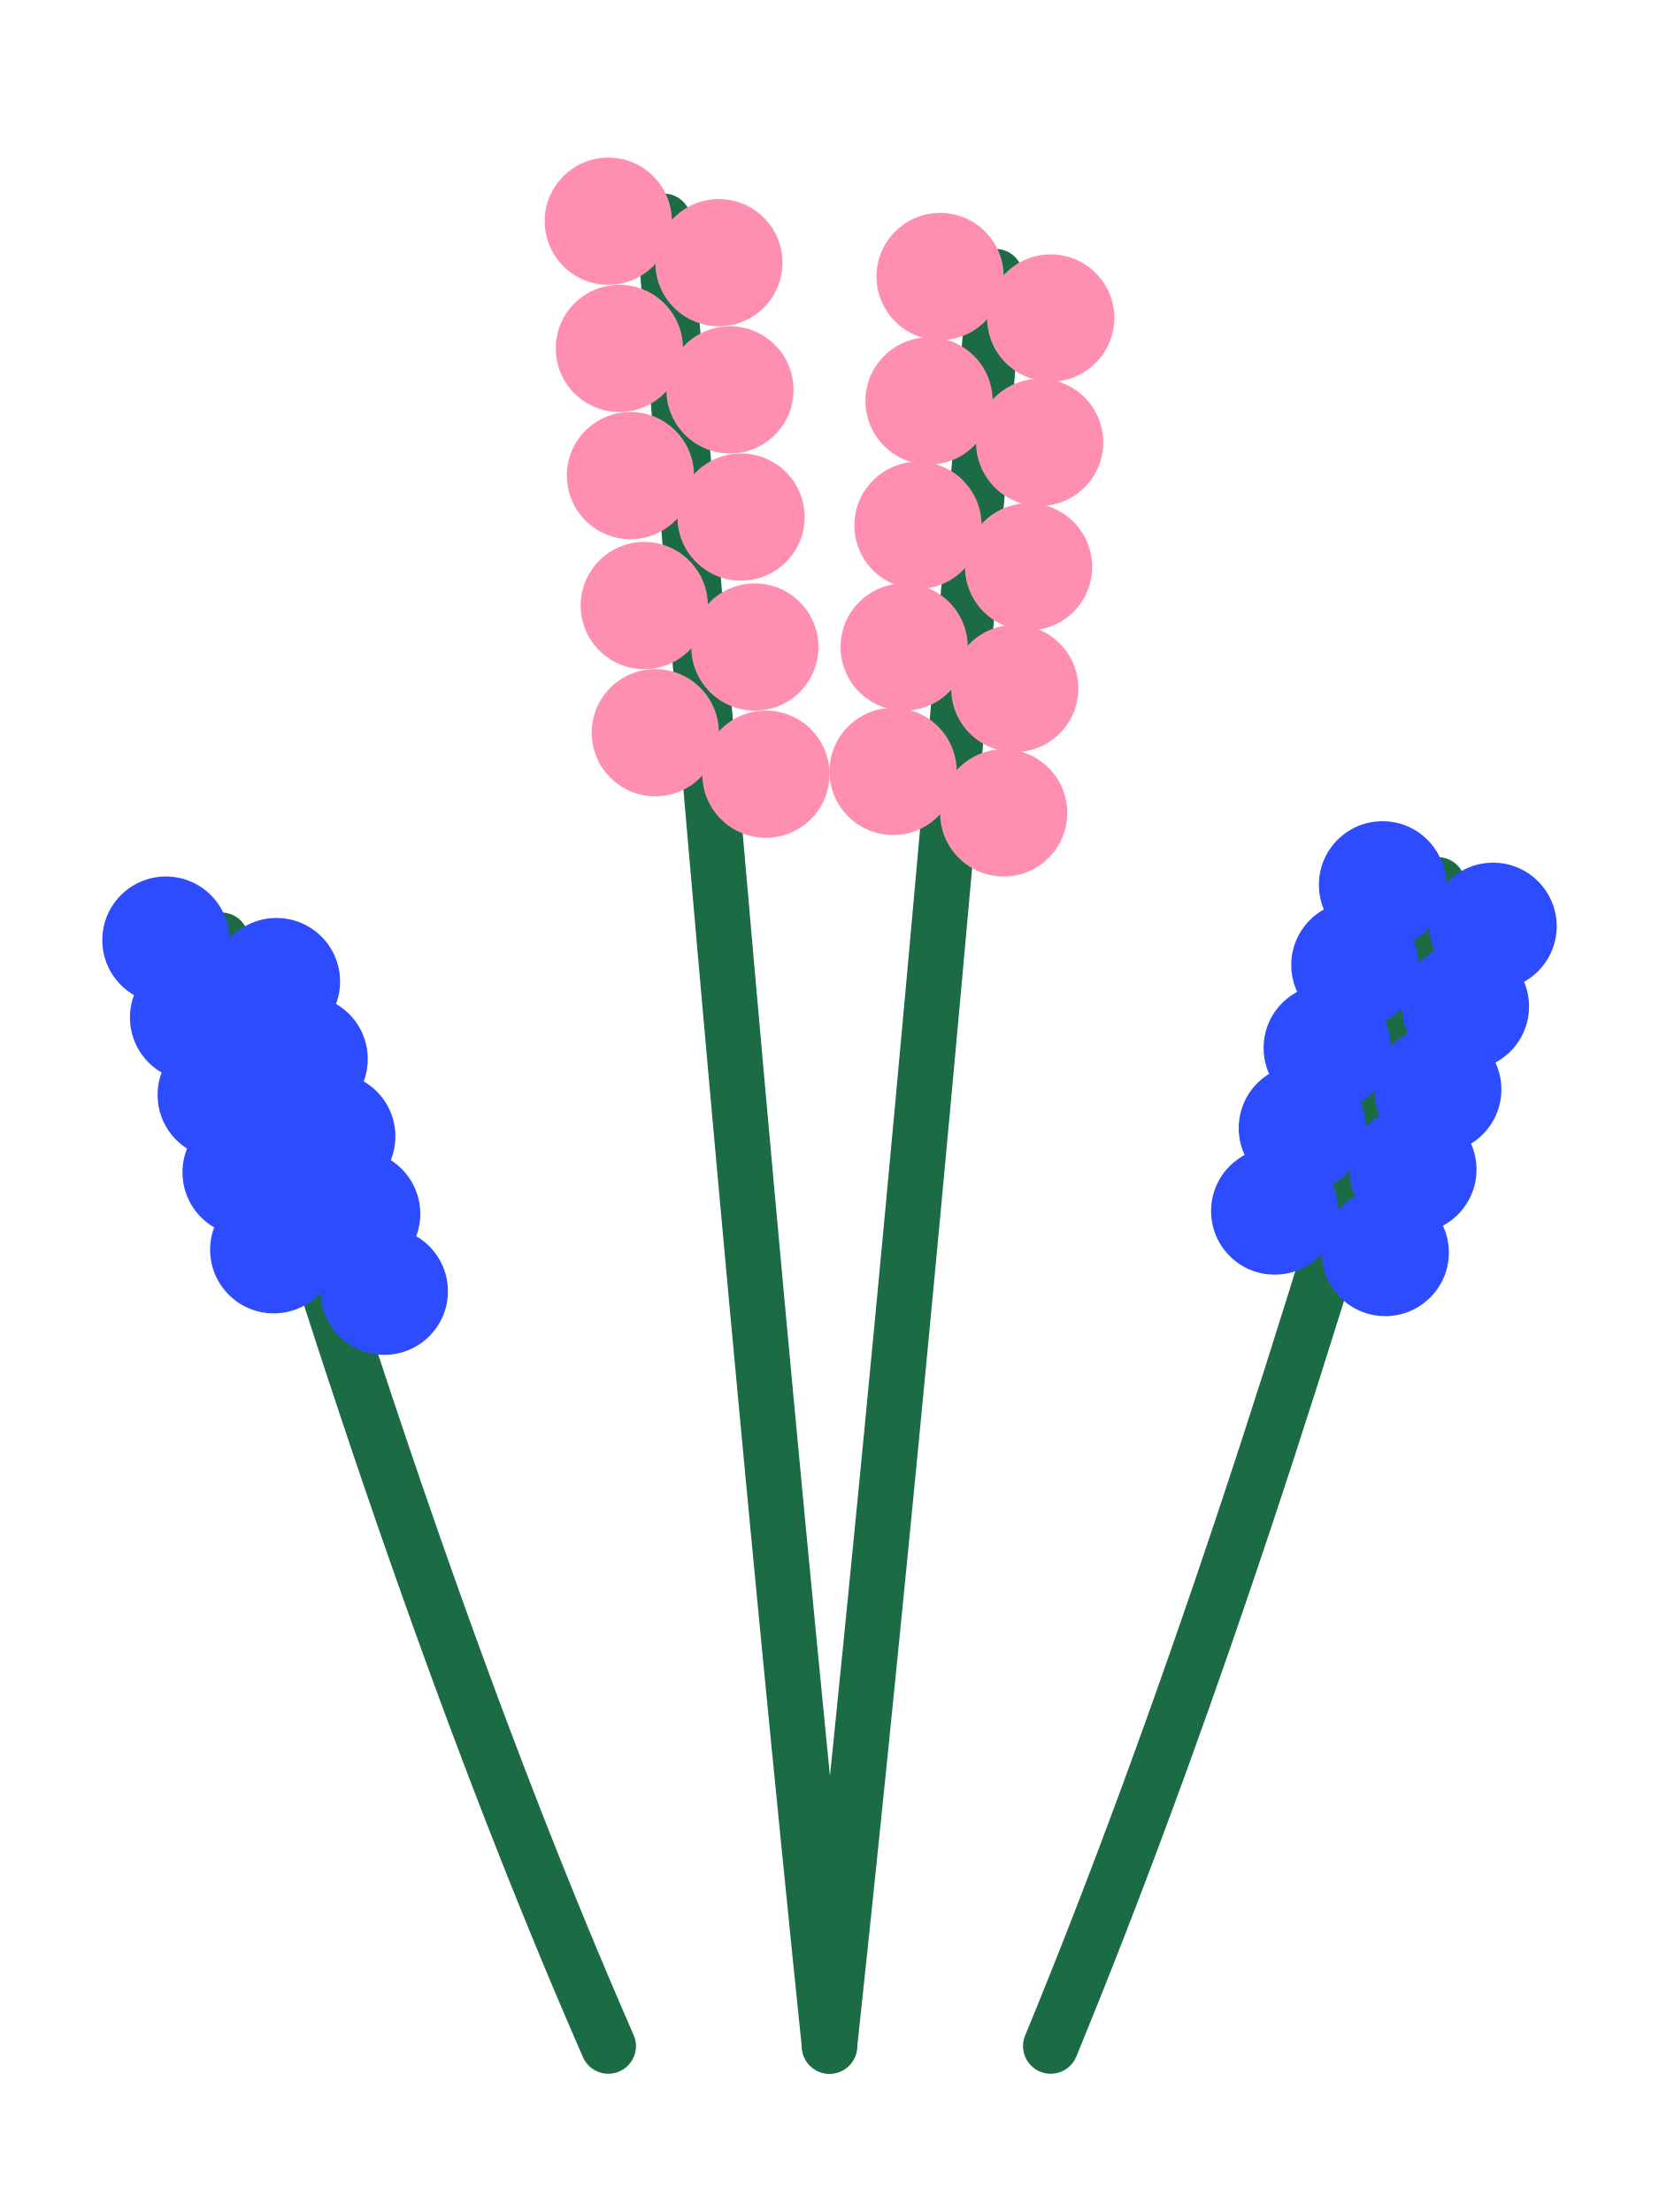
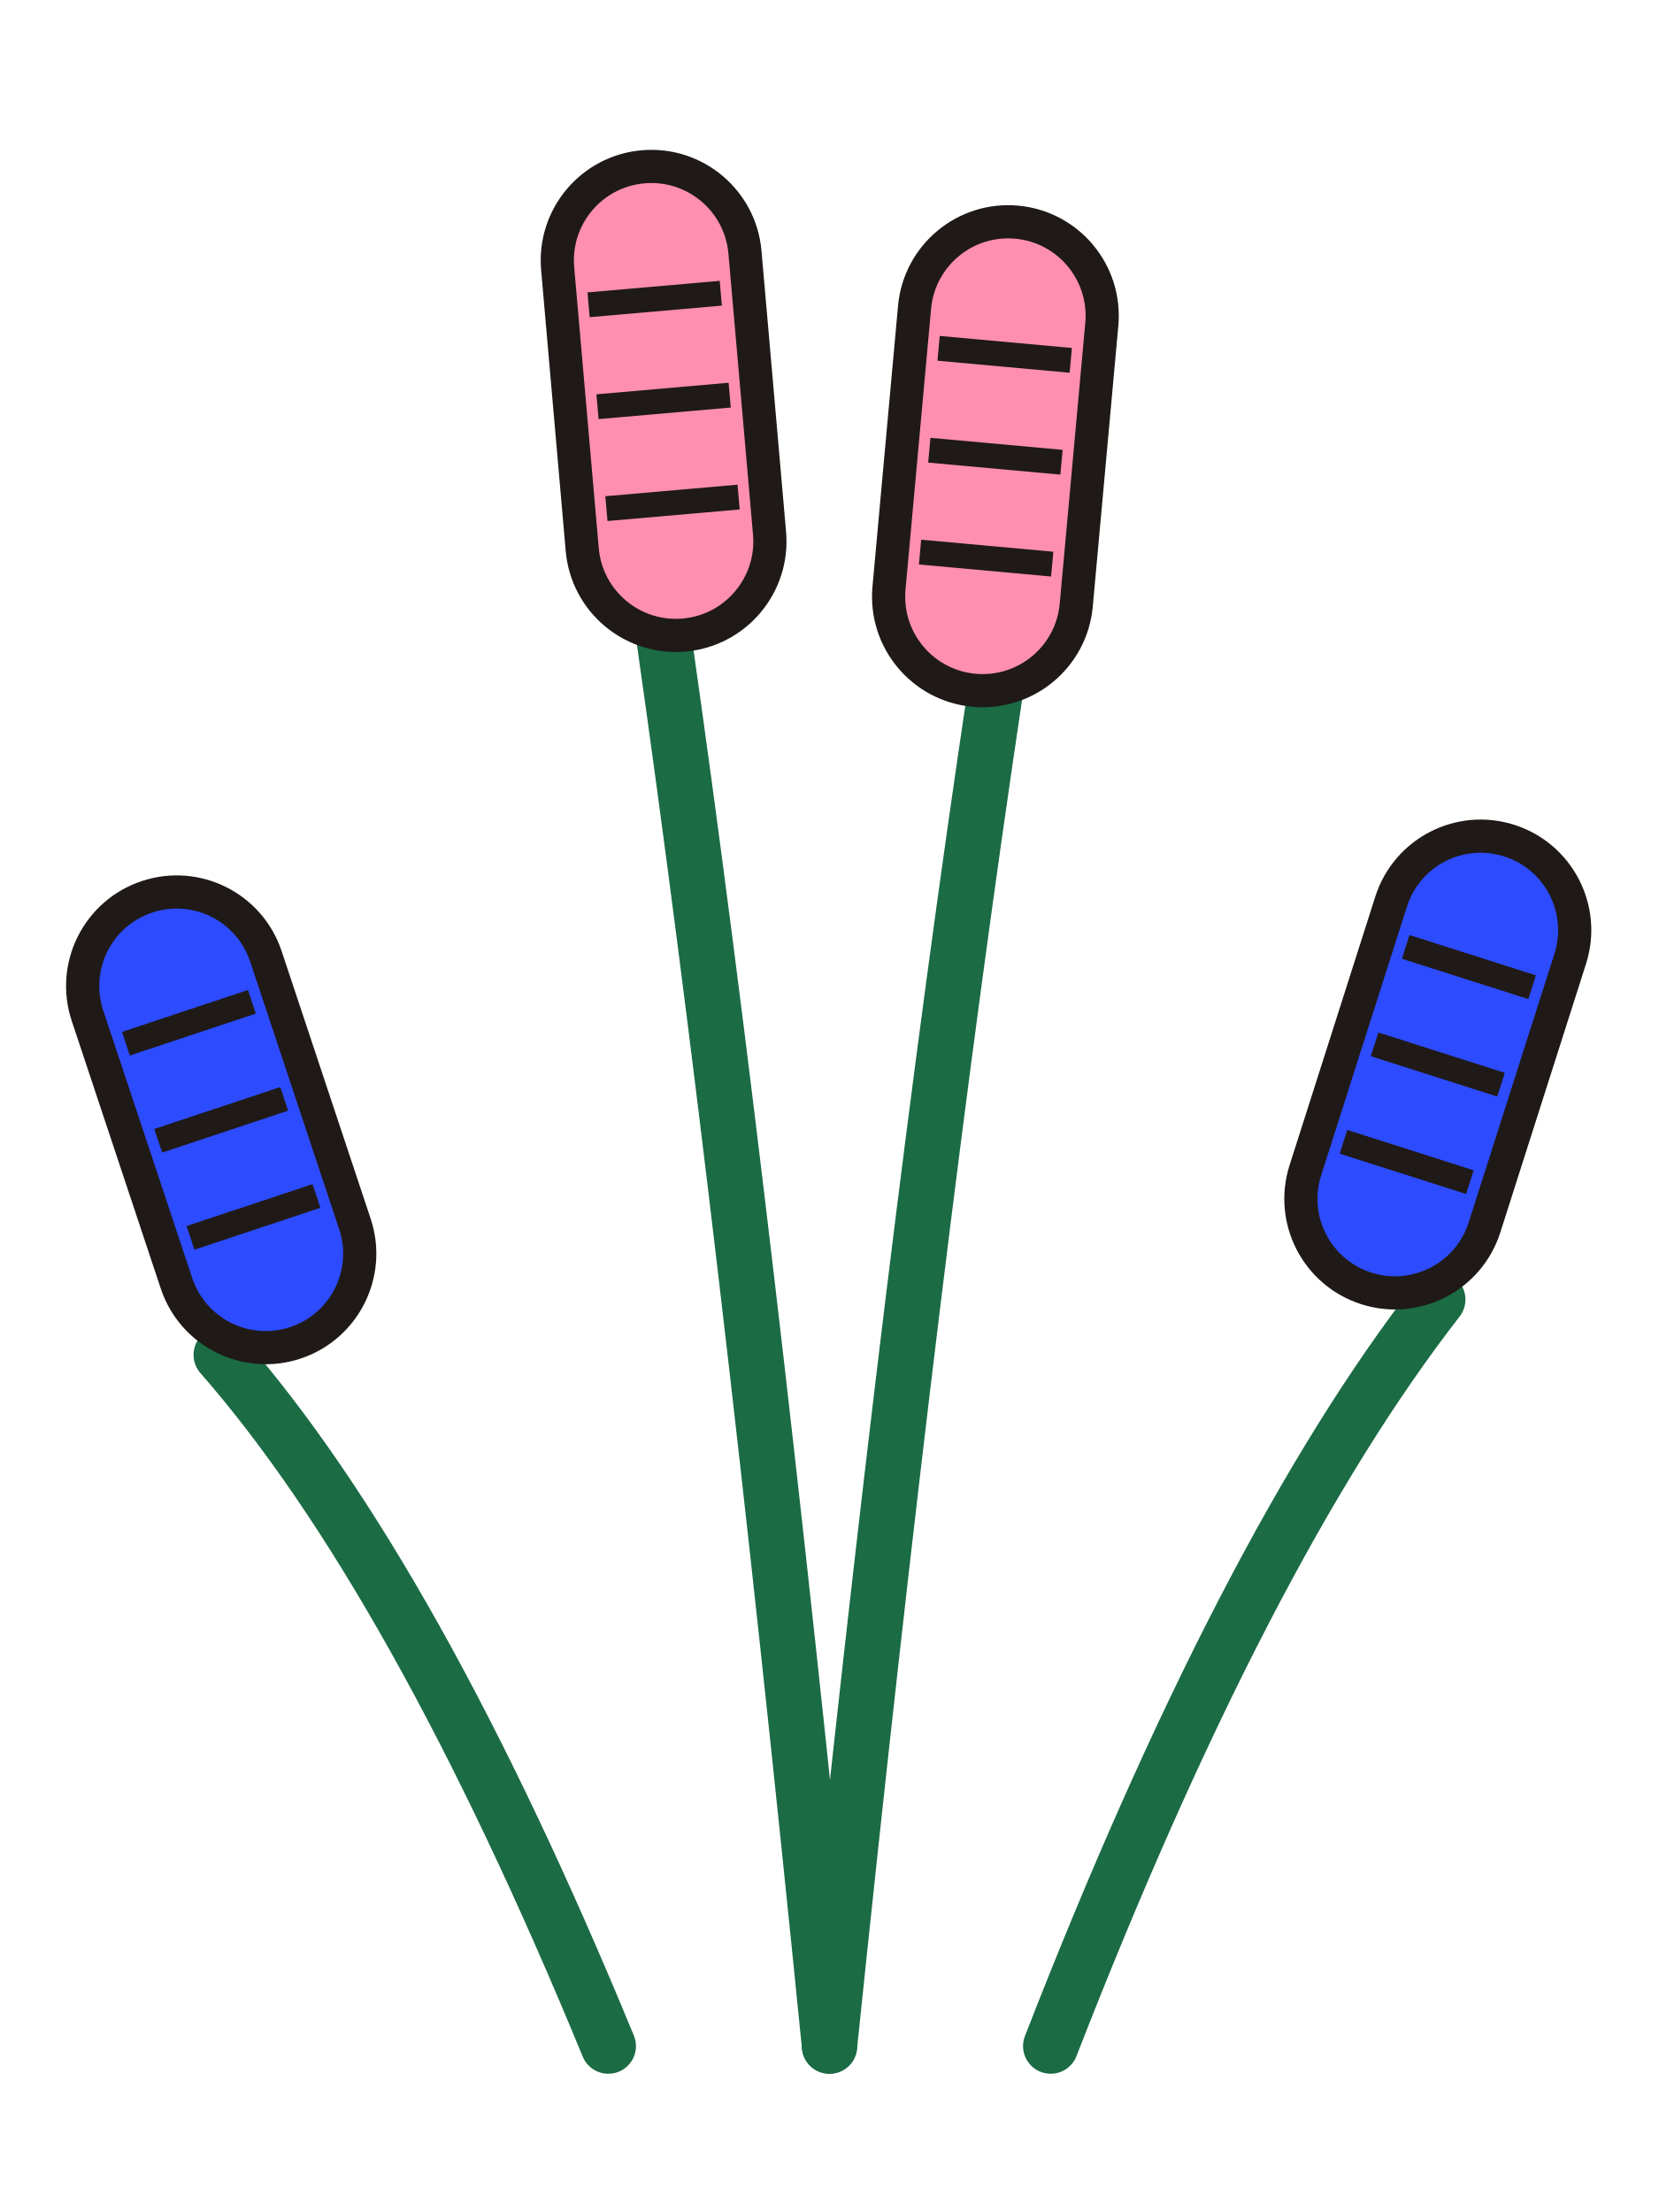
<svg xmlns="http://www.w3.org/2000/svg" width="60" height="80" viewBox="0 0 60 80" fill="none">
  <g id="epanoui-1">
-     <path d="M22 74 Q 15 58 8 34" stroke="#1B6B45" stroke-width="2" stroke-linecap="round" fill="none" />
-     <circle cx="6" cy="34" r="2.3" fill="#2D4BFF" />
-     <circle cx="10" cy="35.5" r="2.3" fill="#2D4BFF" />
-     <circle cx="7" cy="36.8" r="2.3" fill="#2D4BFF" />
-     <circle cx="11" cy="38.3" r="2.3" fill="#2D4BFF" />
-     <circle cx="8" cy="39.6" r="2.3" fill="#2D4BFF" />
-     <circle cx="12" cy="41.1" r="2.3" fill="#2D4BFF" />
-     <circle cx="8.9" cy="42.4" r="2.3" fill="#2D4BFF" />
-     <circle cx="12.9" cy="43.9" r="2.3" fill="#2D4BFF" />
-     <circle cx="9.9" cy="45.2" r="2.3" fill="#2D4BFF" />
-     <circle cx="13.9" cy="46.7" r="2.3" fill="#2D4BFF" />
+     <path d="M22 74 Q 15 57 8 49" stroke="#1B6B45" stroke-width="2" stroke-linecap="round" fill="none" />
+     <g transform="rotate(-18.4 8 40.5)">
+       <rect x="4.6" y="32" width="6.8" height="17" rx="3.4" fill="#2D4BFF" stroke="#1F1A17" stroke-width="1.2" />
+       <path d="M5.6 36.8 H10.4 M5.6 40.5 H10.4 M5.6 44.2 H10.4" stroke="#1F1A17" stroke-width="0.9" />
+     </g>
  </g>
  <g id="epanoui-2">
-     <path d="M38 74 Q 45 57 52 32" stroke="#1B6B45" stroke-width="2" stroke-linecap="round" fill="none" />
-     <circle cx="50" cy="32" r="2.3" fill="#2D4BFF" />
-     <circle cx="54" cy="33.5" r="2.3" fill="#2D4BFF" />
-     <circle cx="49" cy="34.9" r="2.3" fill="#2D4BFF" />
-     <circle cx="53" cy="36.4" r="2.3" fill="#2D4BFF" />
-     <circle cx="48" cy="37.9" r="2.3" fill="#2D4BFF" />
-     <circle cx="52" cy="39.4" r="2.3" fill="#2D4BFF" />
-     <circle cx="47.1" cy="40.8" r="2.3" fill="#2D4BFF" />
-     <circle cx="51.1" cy="42.3" r="2.3" fill="#2D4BFF" />
-     <circle cx="46.1" cy="43.8" r="2.3" fill="#2D4BFF" />
-     <circle cx="50.1" cy="45.3" r="2.3" fill="#2D4BFF" />
+     <path d="M38 74 Q 45 56 52 47" stroke="#1B6B45" stroke-width="2" stroke-linecap="round" fill="none" />
+     <g transform="rotate(17.7 52 38.5)">
+       <rect x="48.6" y="30" width="6.8" height="17" rx="3.4" fill="#2D4BFF" stroke="#1F1A17" stroke-width="1.2" />
+       <path d="M49.6 34.8 H54.4 M49.6 38.5 H54.4 M49.6 42.2 H54.4" stroke="#1F1A17" stroke-width="0.9" />
+     </g>
  </g>
  <g id="epanoui-3">
-     <path d="M30 74 Q 27 45 24 8" stroke="#1B6B45" stroke-width="2" stroke-linecap="round" fill="none" />
-     <path d="M30 74 Q 33 46 36 10" stroke="#1B6B45" stroke-width="2" stroke-linecap="round" fill="none" />
-     <circle cx="22" cy="8" r="2.3" fill="#FF8FB1" />
-     <circle cx="26" cy="9.5" r="2.3" fill="#FF8FB1" />
-     <circle cx="22.4" cy="12.6" r="2.3" fill="#FF8FB1" />
-     <circle cx="26.4" cy="14.1" r="2.3" fill="#FF8FB1" />
-     <circle cx="22.8" cy="17.2" r="2.3" fill="#FF8FB1" />
-     <circle cx="26.8" cy="18.7" r="2.3" fill="#FF8FB1" />
-     <circle cx="23.3" cy="21.9" r="2.3" fill="#FF8FB1" />
-     <circle cx="27.3" cy="23.4" r="2.3" fill="#FF8FB1" />
-     <circle cx="23.7" cy="26.5" r="2.3" fill="#FF8FB1" />
-     <circle cx="27.7" cy="28" r="2.3" fill="#FF8FB1" />
-     <circle cx="34" cy="10" r="2.3" fill="#FF8FB1" />
-     <circle cx="38" cy="11.5" r="2.3" fill="#FF8FB1" />
-     <circle cx="33.6" cy="14.5" r="2.3" fill="#FF8FB1" />
-     <circle cx="37.6" cy="16" r="2.3" fill="#FF8FB1" />
-     <circle cx="33.2" cy="19" r="2.3" fill="#FF8FB1" />
-     <circle cx="37.2" cy="20.5" r="2.3" fill="#FF8FB1" />
-     <circle cx="32.7" cy="23.4" r="2.3" fill="#FF8FB1" />
-     <circle cx="36.7" cy="24.9" r="2.3" fill="#FF8FB1" />
-     <circle cx="32.3" cy="27.9" r="2.3" fill="#FF8FB1" />
-     <circle cx="36.3" cy="29.4" r="2.3" fill="#FF8FB1" />
+     <path d="M30 74 Q 27 44 24 23" stroke="#1B6B45" stroke-width="2" stroke-linecap="round" fill="none" />
+     <path d="M30 74 Q 33 45 36 25" stroke="#1B6B45" stroke-width="2" stroke-linecap="round" fill="none" />
+     <g transform="rotate(-5 24 14.5)">
+       <rect x="20.6" y="6" width="6.8" height="17" rx="3.4" fill="#FF8FB1" stroke="#1F1A17" stroke-width="1.2" />
+       <path d="M21.6 10.8 H26.4 M21.6 14.5 H26.4 M21.6 18.2 H26.4" stroke="#1F1A17" stroke-width="0.9" />
+     </g>
+     <g transform="rotate(5.2 36 16.5)">
+       <rect x="32.6" y="8" width="6.8" height="17" rx="3.4" fill="#FF8FB1" stroke="#1F1A17" stroke-width="1.2" />
+       <path d="M33.6 12.8 H38.4 M33.6 16.5 H38.4 M33.6 20.2 H38.4" stroke="#1F1A17" stroke-width="0.9" />
+     </g>
  </g>
</svg>
